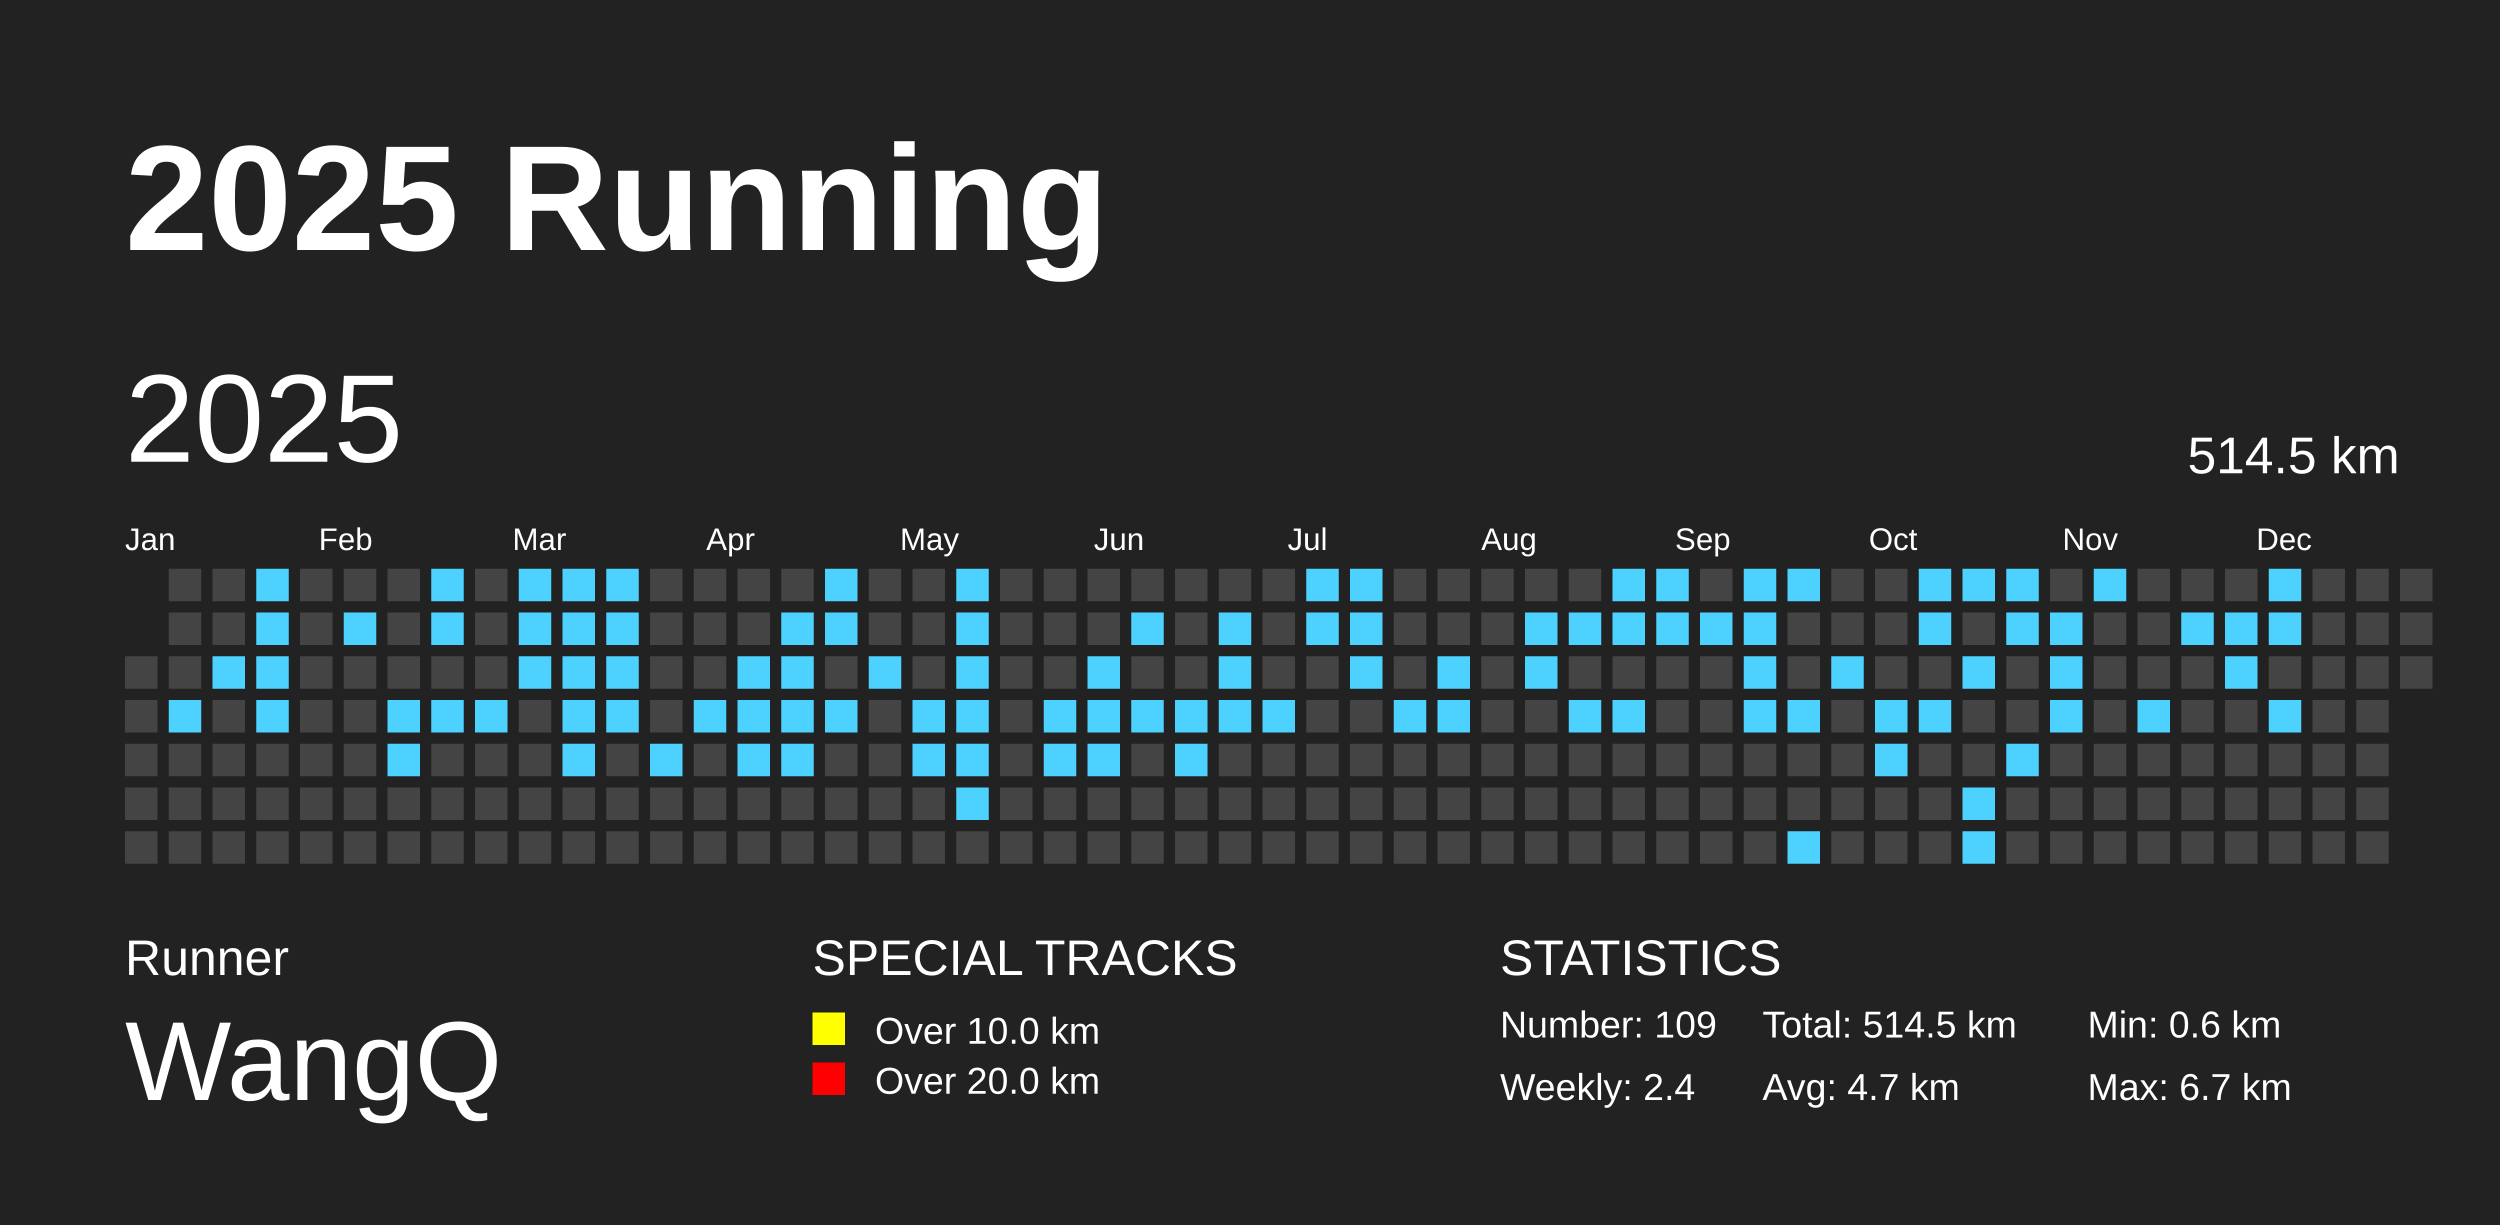
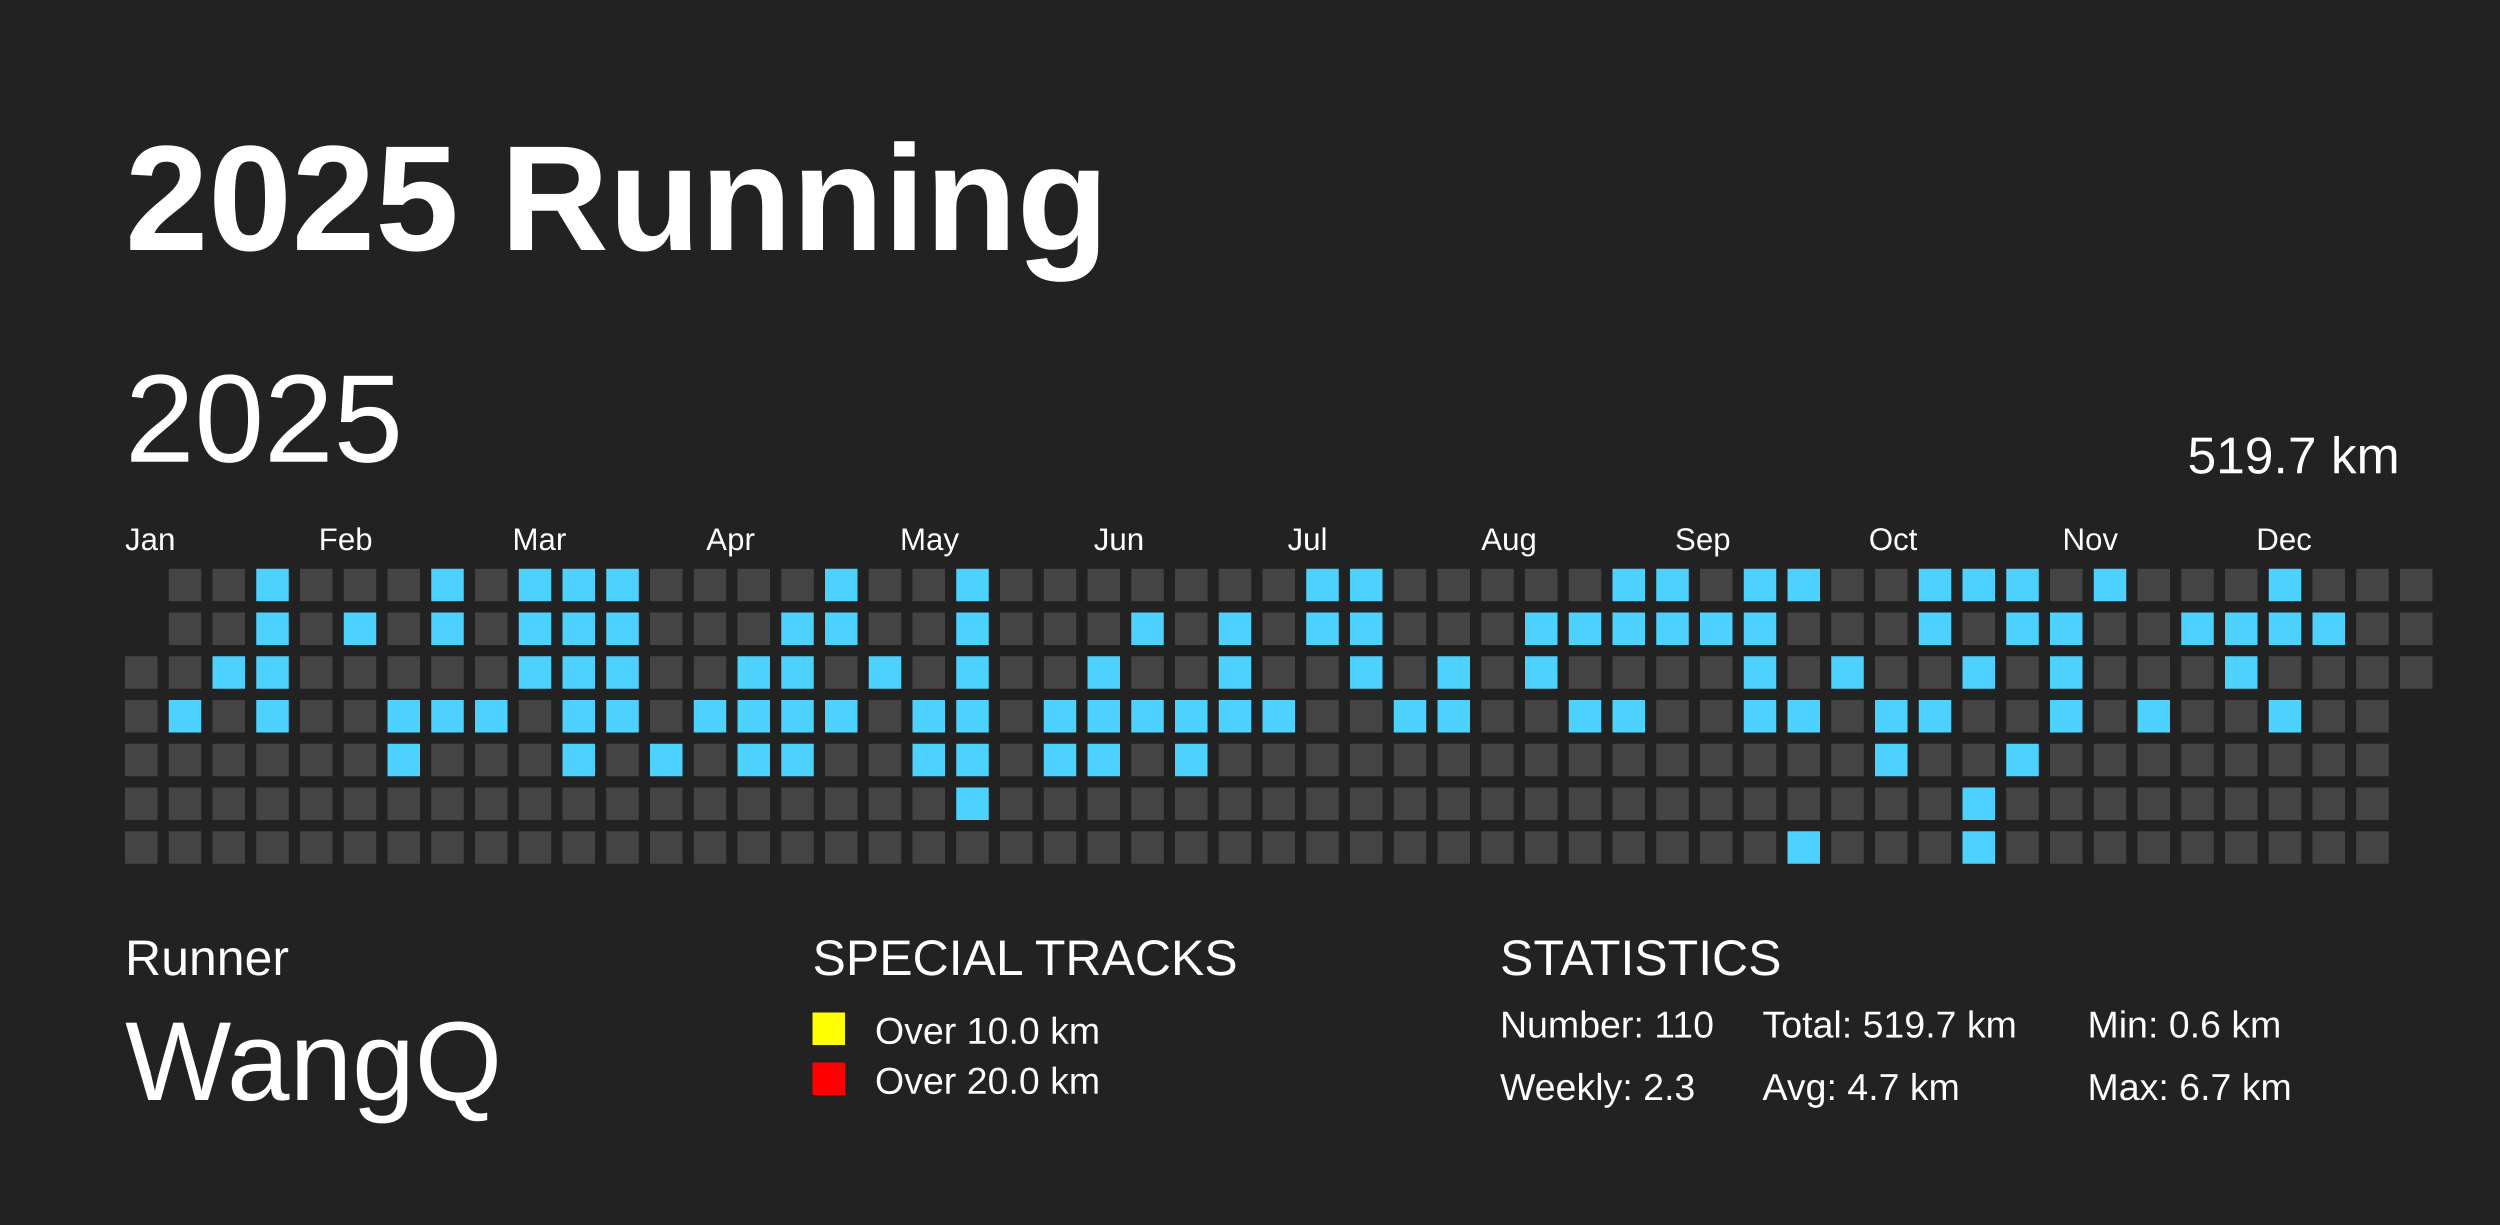
<svg xmlns="http://www.w3.org/2000/svg" baseProfile="full" height="98mm" version="1.1" viewBox="0,0,200,98" width="200mm">
  <defs />
  <rect fill="#222222" height="98" width="200" x="0" y="0" />
  <text fill="#FFFFFF" style="font-size:12px; font-family:Arial; font-weight:bold;" x="10" y="20">2025 Running</text>
  <text fill="#FFFFFF" style="font-size:4px; font-family:Arial" x="10" y="78">Runner</text>
  <text fill="#FFFFFF" style="font-size:9px; font-family:Arial" x="10" y="88">WangQ</text>
  <text fill="#FFFFFF" style="font-size:4px; font-family:Arial" x="65" y="78">SPECIAL TRACKS</text>
  <rect fill="yellow" height="2.6" width="2.6" x="65" y="81" />
  <text fill="#FFFFFF" style="font-size:3px; font-family:Arial" x="70" y="83.5">Over 10.0 km</text>
  <rect fill="red" height="2.6" width="2.6" x="65" y="85" />
  <text fill="#FFFFFF" style="font-size:3px; font-family:Arial" x="70" y="87.5">Over 20.0 km</text>
  <text fill="#FFFFFF" style="font-size:4px; font-family:Arial" x="120" y="78">STATISTICS</text>
-   <text fill="#FFFFFF" style="font-size:3px; font-family:Arial" x="120" y="83">Number: 109</text>
-   <text fill="#FFFFFF" style="font-size:3px; font-family:Arial" x="120" y="88">Weekly: 2.4</text>
-   <text fill="#FFFFFF" style="font-size:3px; font-family:Arial" x="141" y="83">Total: 514.5 km</text>
+   <text fill="#FFFFFF" style="font-size:3px; font-family:Arial" x="120" y="83">Number: 110</text>
+   <text fill="#FFFFFF" style="font-size:3px; font-family:Arial" x="120" y="88">Weekly: 2.3</text>
+   <text fill="#FFFFFF" style="font-size:3px; font-family:Arial" x="141" y="83">Total: 519.7 km</text>
  <text fill="#FFFFFF" style="font-size:3px; font-family:Arial" x="141" y="88">Avg: 4.7 km</text>
  <text fill="#FFFFFF" style="font-size:3px; font-family:Arial" x="167" y="83">Min: 0.6 km</text>
  <text fill="#FFFFFF" style="font-size:3px; font-family:Arial" x="167" y="88">Max: 6.7 km</text>
  <text dominant-baseline="hanging" fill="#FFFFFF" style="font-size:10.0px; font-family:Arial;" x="10" y="30">2025</text>
-   <text dominant-baseline="hanging" fill="#FFFFFF" style="font-size:4.125px; font-family:Arial;" x="175" y="35">514.5 km</text>
+   <text dominant-baseline="hanging" fill="#FFFFFF" style="font-size:4.125px; font-family:Arial;" x="175" y="35">519.7 km</text>
  <text fill="#FFFFFF" style="font-size:2.5px; font-family:Arial" x="10.0" y="44">Jan</text>
  <text fill="#FFFFFF" style="font-size:2.5px; font-family:Arial" x="25.5" y="44">Feb</text>
  <text fill="#FFFFFF" style="font-size:2.5px; font-family:Arial" x="41.0" y="44">Mar</text>
  <text fill="#FFFFFF" style="font-size:2.5px; font-family:Arial" x="56.5" y="44">Apr</text>
  <text fill="#FFFFFF" style="font-size:2.5px; font-family:Arial" x="72.0" y="44">May</text>
  <text fill="#FFFFFF" style="font-size:2.5px; font-family:Arial" x="87.5" y="44">Jun</text>
  <text fill="#FFFFFF" style="font-size:2.5px; font-family:Arial" x="103.0" y="44">Jul</text>
  <text fill="#FFFFFF" style="font-size:2.5px; font-family:Arial" x="118.5" y="44">Aug</text>
  <text fill="#FFFFFF" style="font-size:2.5px; font-family:Arial" x="134.0" y="44">Sep</text>
  <text fill="#FFFFFF" style="font-size:2.5px; font-family:Arial" x="149.5" y="44">Oct</text>
  <text fill="#FFFFFF" style="font-size:2.5px; font-family:Arial" x="165.0" y="44">Nov</text>
  <text fill="#FFFFFF" style="font-size:2.5px; font-family:Arial" x="180.5" y="44">Dec</text>
  <rect fill="#444444" height="2.6" width="2.6" x="10.0" y="52.5" />
  <rect fill="#444444" height="2.6" width="2.6" x="10.0" y="56.0" />
  <rect fill="#444444" height="2.6" width="2.6" x="10.0" y="59.5" />
  <rect fill="#444444" height="2.6" width="2.6" x="10.0" y="63.0" />
  <rect fill="#444444" height="2.6" width="2.6" x="10.0" y="66.5" />
  <rect fill="#444444" height="2.6" width="2.6" x="13.5" y="45.5" />
  <rect fill="#444444" height="2.6" width="2.6" x="13.5" y="49.0" />
  <rect fill="#444444" height="2.6" width="2.6" x="13.5" y="52.5" />
  <rect fill="#4DD2FF" height="2.6" width="2.6" x="13.5" y="56.0" />
  <rect fill="#444444" height="2.6" width="2.6" x="13.5" y="59.5" />
  <rect fill="#444444" height="2.6" width="2.6" x="13.5" y="63.0" />
  <rect fill="#444444" height="2.6" width="2.6" x="13.5" y="66.5" />
  <rect fill="#444444" height="2.6" width="2.6" x="17.0" y="45.5" />
  <rect fill="#444444" height="2.6" width="2.6" x="17.0" y="49.0" />
  <rect fill="#4DD2FF" height="2.6" width="2.6" x="17.0" y="52.5" />
  <rect fill="#444444" height="2.6" width="2.6" x="17.0" y="56.0" />
  <rect fill="#444444" height="2.6" width="2.6" x="17.0" y="59.5" />
  <rect fill="#444444" height="2.6" width="2.6" x="17.0" y="63.0" />
  <rect fill="#444444" height="2.6" width="2.6" x="17.0" y="66.5" />
  <rect fill="#4DD2FF" height="2.6" width="2.6" x="20.5" y="45.5" />
  <rect fill="#4DD2FF" height="2.6" width="2.6" x="20.5" y="49.0" />
  <rect fill="#4DD2FF" height="2.6" width="2.6" x="20.5" y="52.5" />
  <rect fill="#4DD2FF" height="2.6" width="2.6" x="20.5" y="56.0" />
  <rect fill="#444444" height="2.6" width="2.6" x="20.5" y="59.5" />
  <rect fill="#444444" height="2.6" width="2.6" x="20.5" y="63.0" />
  <rect fill="#444444" height="2.6" width="2.6" x="20.5" y="66.5" />
  <rect fill="#444444" height="2.6" width="2.6" x="24.0" y="45.5" />
  <rect fill="#444444" height="2.6" width="2.6" x="24.0" y="49.0" />
  <rect fill="#444444" height="2.6" width="2.6" x="24.0" y="52.5" />
  <rect fill="#444444" height="2.6" width="2.6" x="24.0" y="56.0" />
  <rect fill="#444444" height="2.6" width="2.6" x="24.0" y="59.5" />
  <rect fill="#444444" height="2.6" width="2.6" x="24.0" y="63.0" />
  <rect fill="#444444" height="2.6" width="2.6" x="24.0" y="66.5" />
  <rect fill="#444444" height="2.6" width="2.6" x="27.5" y="45.5" />
  <rect fill="#4DD2FF" height="2.6" width="2.6" x="27.5" y="49.0" />
  <rect fill="#444444" height="2.6" width="2.6" x="27.5" y="52.5" />
  <rect fill="#444444" height="2.6" width="2.6" x="27.5" y="56.0" />
  <rect fill="#444444" height="2.6" width="2.6" x="27.5" y="59.5" />
  <rect fill="#444444" height="2.6" width="2.6" x="27.5" y="63.0" />
  <rect fill="#444444" height="2.6" width="2.6" x="27.5" y="66.5" />
  <rect fill="#444444" height="2.6" width="2.6" x="31.0" y="45.5" />
  <rect fill="#444444" height="2.6" width="2.6" x="31.0" y="49.0" />
  <rect fill="#444444" height="2.6" width="2.6" x="31.0" y="52.5" />
  <rect fill="#4DD2FF" height="2.6" width="2.6" x="31.0" y="56.0" />
  <rect fill="#4DD2FF" height="2.6" width="2.6" x="31.0" y="59.5" />
  <rect fill="#444444" height="2.6" width="2.6" x="31.0" y="63.0" />
  <rect fill="#444444" height="2.6" width="2.6" x="31.0" y="66.5" />
  <rect fill="#4DD2FF" height="2.6" width="2.6" x="34.5" y="45.5" />
  <rect fill="#4DD2FF" height="2.6" width="2.6" x="34.5" y="49.0" />
  <rect fill="#444444" height="2.6" width="2.6" x="34.5" y="52.5" />
  <rect fill="#4DD2FF" height="2.6" width="2.6" x="34.5" y="56.0" />
  <rect fill="#444444" height="2.6" width="2.6" x="34.5" y="59.5" />
  <rect fill="#444444" height="2.6" width="2.6" x="34.5" y="63.0" />
  <rect fill="#444444" height="2.6" width="2.6" x="34.5" y="66.5" />
  <rect fill="#444444" height="2.6" width="2.6" x="38.0" y="45.5" />
  <rect fill="#444444" height="2.6" width="2.6" x="38.0" y="49.0" />
  <rect fill="#444444" height="2.6" width="2.6" x="38.0" y="52.5" />
  <rect fill="#4DD2FF" height="2.6" width="2.6" x="38.0" y="56.0" />
  <rect fill="#444444" height="2.6" width="2.6" x="38.0" y="59.5" />
  <rect fill="#444444" height="2.6" width="2.6" x="38.0" y="63.0" />
  <rect fill="#444444" height="2.6" width="2.6" x="38.0" y="66.5" />
  <rect fill="#4DD2FF" height="2.6" width="2.6" x="41.5" y="45.5" />
  <rect fill="#4DD2FF" height="2.6" width="2.6" x="41.5" y="49.0" />
  <rect fill="#4DD2FF" height="2.6" width="2.6" x="41.5" y="52.5" />
  <rect fill="#444444" height="2.6" width="2.6" x="41.5" y="56.0" />
  <rect fill="#444444" height="2.6" width="2.6" x="41.5" y="59.5" />
  <rect fill="#444444" height="2.6" width="2.6" x="41.5" y="63.0" />
  <rect fill="#444444" height="2.6" width="2.6" x="41.5" y="66.5" />
  <rect fill="#4DD2FF" height="2.6" width="2.6" x="45.0" y="45.5" />
  <rect fill="#4DD2FF" height="2.6" width="2.6" x="45.0" y="49.0" />
  <rect fill="#4DD2FF" height="2.6" width="2.6" x="45.0" y="52.5" />
  <rect fill="#4DD2FF" height="2.6" width="2.6" x="45.0" y="56.0" />
  <rect fill="#4DD2FF" height="2.6" width="2.6" x="45.0" y="59.5" />
  <rect fill="#444444" height="2.6" width="2.6" x="45.0" y="63.0" />
  <rect fill="#444444" height="2.6" width="2.6" x="45.0" y="66.5" />
  <rect fill="#4DD2FF" height="2.6" width="2.6" x="48.5" y="45.5" />
  <rect fill="#4DD2FF" height="2.6" width="2.6" x="48.5" y="49.0" />
  <rect fill="#4DD2FF" height="2.6" width="2.6" x="48.5" y="52.5" />
  <rect fill="#4DD2FF" height="2.6" width="2.6" x="48.5" y="56.0" />
  <rect fill="#444444" height="2.6" width="2.6" x="48.5" y="59.5" />
  <rect fill="#444444" height="2.6" width="2.6" x="48.5" y="63.0" />
  <rect fill="#444444" height="2.6" width="2.6" x="48.5" y="66.5" />
  <rect fill="#444444" height="2.6" width="2.6" x="52.0" y="45.5" />
  <rect fill="#444444" height="2.6" width="2.6" x="52.0" y="49.0" />
  <rect fill="#444444" height="2.6" width="2.6" x="52.0" y="52.5" />
  <rect fill="#444444" height="2.6" width="2.6" x="52.0" y="56.0" />
  <rect fill="#4DD2FF" height="2.6" width="2.6" x="52.0" y="59.5" />
  <rect fill="#444444" height="2.6" width="2.6" x="52.0" y="63.0" />
  <rect fill="#444444" height="2.6" width="2.6" x="52.0" y="66.5" />
  <rect fill="#444444" height="2.6" width="2.6" x="55.5" y="45.5" />
  <rect fill="#444444" height="2.6" width="2.6" x="55.5" y="49.0" />
  <rect fill="#444444" height="2.6" width="2.6" x="55.5" y="52.5" />
  <rect fill="#4DD2FF" height="2.6" width="2.6" x="55.5" y="56.0" />
  <rect fill="#444444" height="2.6" width="2.6" x="55.5" y="59.5" />
  <rect fill="#444444" height="2.6" width="2.6" x="55.5" y="63.0" />
  <rect fill="#444444" height="2.6" width="2.6" x="55.5" y="66.5" />
  <rect fill="#444444" height="2.6" width="2.6" x="59.0" y="45.5" />
  <rect fill="#444444" height="2.6" width="2.6" x="59.0" y="49.0" />
  <rect fill="#4DD2FF" height="2.6" width="2.6" x="59.0" y="52.5" />
  <rect fill="#4DD2FF" height="2.6" width="2.6" x="59.0" y="56.0" />
  <rect fill="#4DD2FF" height="2.6" width="2.6" x="59.0" y="59.5" />
  <rect fill="#444444" height="2.6" width="2.6" x="59.0" y="63.0" />
  <rect fill="#444444" height="2.6" width="2.6" x="59.0" y="66.5" />
  <rect fill="#444444" height="2.6" width="2.6" x="62.5" y="45.5" />
  <rect fill="#4DD2FF" height="2.6" width="2.6" x="62.5" y="49.0" />
  <rect fill="#4DD2FF" height="2.6" width="2.6" x="62.5" y="52.5" />
  <rect fill="#4DD2FF" height="2.6" width="2.6" x="62.5" y="56.0" />
  <rect fill="#4DD2FF" height="2.6" width="2.6" x="62.5" y="59.5" />
  <rect fill="#444444" height="2.6" width="2.6" x="62.5" y="63.0" />
  <rect fill="#444444" height="2.6" width="2.6" x="62.5" y="66.5" />
  <rect fill="#4DD2FF" height="2.6" width="2.6" x="66.0" y="45.5" />
  <rect fill="#4DD2FF" height="2.6" width="2.6" x="66.0" y="49.0" />
  <rect fill="#444444" height="2.6" width="2.6" x="66.0" y="52.5" />
  <rect fill="#4DD2FF" height="2.6" width="2.6" x="66.0" y="56.0" />
  <rect fill="#444444" height="2.6" width="2.6" x="66.0" y="59.5" />
  <rect fill="#444444" height="2.6" width="2.6" x="66.0" y="63.0" />
  <rect fill="#444444" height="2.6" width="2.6" x="66.0" y="66.5" />
  <rect fill="#444444" height="2.6" width="2.6" x="69.5" y="45.5" />
  <rect fill="#444444" height="2.6" width="2.6" x="69.5" y="49.0" />
  <rect fill="#4DD2FF" height="2.6" width="2.6" x="69.5" y="52.5" />
  <rect fill="#444444" height="2.6" width="2.6" x="69.5" y="56.0" />
  <rect fill="#444444" height="2.6" width="2.6" x="69.5" y="59.5" />
  <rect fill="#444444" height="2.6" width="2.6" x="69.5" y="63.0" />
  <rect fill="#444444" height="2.6" width="2.6" x="69.5" y="66.5" />
  <rect fill="#444444" height="2.6" width="2.6" x="73.0" y="45.5" />
  <rect fill="#444444" height="2.6" width="2.6" x="73.0" y="49.0" />
  <rect fill="#444444" height="2.6" width="2.6" x="73.0" y="52.5" />
  <rect fill="#4DD2FF" height="2.6" width="2.6" x="73.0" y="56.0" />
  <rect fill="#4DD2FF" height="2.6" width="2.6" x="73.0" y="59.5" />
  <rect fill="#444444" height="2.6" width="2.6" x="73.0" y="63.0" />
  <rect fill="#444444" height="2.6" width="2.6" x="73.0" y="66.5" />
  <rect fill="#4DD2FF" height="2.6" width="2.6" x="76.5" y="45.5" />
  <rect fill="#4DD2FF" height="2.6" width="2.6" x="76.5" y="49.0" />
  <rect fill="#4DD2FF" height="2.6" width="2.6" x="76.5" y="52.5" />
  <rect fill="#4DD2FF" height="2.6" width="2.6" x="76.5" y="56.0" />
  <rect fill="#4DD2FF" height="2.6" width="2.6" x="76.5" y="59.5" />
  <rect fill="#4DD2FF" height="2.6" width="2.6" x="76.5" y="63.0" />
  <rect fill="#444444" height="2.6" width="2.6" x="76.5" y="66.5" />
  <rect fill="#444444" height="2.6" width="2.6" x="80.0" y="45.5" />
  <rect fill="#444444" height="2.6" width="2.6" x="80.0" y="49.0" />
  <rect fill="#444444" height="2.6" width="2.6" x="80.0" y="52.5" />
  <rect fill="#444444" height="2.6" width="2.6" x="80.0" y="56.0" />
  <rect fill="#444444" height="2.6" width="2.6" x="80.0" y="59.5" />
  <rect fill="#444444" height="2.6" width="2.6" x="80.0" y="63.0" />
  <rect fill="#444444" height="2.6" width="2.6" x="80.0" y="66.5" />
  <rect fill="#444444" height="2.6" width="2.6" x="83.5" y="45.5" />
  <rect fill="#444444" height="2.6" width="2.6" x="83.5" y="49.0" />
  <rect fill="#444444" height="2.6" width="2.6" x="83.5" y="52.5" />
  <rect fill="#4DD2FF" height="2.6" width="2.6" x="83.5" y="56.0" />
  <rect fill="#4DD2FF" height="2.6" width="2.6" x="83.5" y="59.5" />
  <rect fill="#444444" height="2.6" width="2.6" x="83.5" y="63.0" />
  <rect fill="#444444" height="2.6" width="2.6" x="83.5" y="66.5" />
  <rect fill="#444444" height="2.6" width="2.6" x="87.0" y="45.5" />
  <rect fill="#444444" height="2.6" width="2.6" x="87.0" y="49.0" />
  <rect fill="#4DD2FF" height="2.6" width="2.6" x="87.0" y="52.5" />
  <rect fill="#4DD2FF" height="2.6" width="2.6" x="87.0" y="56.0" />
  <rect fill="#4DD2FF" height="2.6" width="2.6" x="87.0" y="59.5" />
  <rect fill="#444444" height="2.6" width="2.6" x="87.0" y="63.0" />
  <rect fill="#444444" height="2.6" width="2.6" x="87.0" y="66.5" />
  <rect fill="#444444" height="2.6" width="2.6" x="90.5" y="45.5" />
  <rect fill="#4DD2FF" height="2.6" width="2.6" x="90.5" y="49.0" />
  <rect fill="#444444" height="2.6" width="2.6" x="90.5" y="52.5" />
  <rect fill="#4DD2FF" height="2.6" width="2.6" x="90.5" y="56.0" />
  <rect fill="#444444" height="2.6" width="2.6" x="90.5" y="59.5" />
  <rect fill="#444444" height="2.6" width="2.6" x="90.5" y="63.0" />
  <rect fill="#444444" height="2.6" width="2.6" x="90.5" y="66.5" />
  <rect fill="#444444" height="2.6" width="2.6" x="94.0" y="45.5" />
  <rect fill="#444444" height="2.6" width="2.6" x="94.0" y="49.0" />
  <rect fill="#444444" height="2.6" width="2.6" x="94.0" y="52.5" />
  <rect fill="#4DD2FF" height="2.6" width="2.6" x="94.0" y="56.0" />
  <rect fill="#4DD2FF" height="2.6" width="2.6" x="94.0" y="59.5" />
  <rect fill="#444444" height="2.6" width="2.6" x="94.0" y="63.0" />
  <rect fill="#444444" height="2.6" width="2.6" x="94.0" y="66.5" />
  <rect fill="#444444" height="2.6" width="2.6" x="97.5" y="45.5" />
  <rect fill="#4DD2FF" height="2.6" width="2.6" x="97.5" y="49.0" />
  <rect fill="#4DD2FF" height="2.6" width="2.6" x="97.5" y="52.5" />
  <rect fill="#4DD2FF" height="2.6" width="2.6" x="97.5" y="56.0" />
  <rect fill="#444444" height="2.6" width="2.6" x="97.5" y="59.5" />
  <rect fill="#444444" height="2.6" width="2.6" x="97.5" y="63.0" />
  <rect fill="#444444" height="2.6" width="2.6" x="97.5" y="66.5" />
  <rect fill="#444444" height="2.6" width="2.6" x="101.0" y="45.5" />
  <rect fill="#444444" height="2.6" width="2.6" x="101.0" y="49.0" />
  <rect fill="#444444" height="2.6" width="2.6" x="101.0" y="52.5" />
  <rect fill="#4DD2FF" height="2.6" width="2.6" x="101.0" y="56.0" />
  <rect fill="#444444" height="2.6" width="2.6" x="101.0" y="59.5" />
  <rect fill="#444444" height="2.6" width="2.6" x="101.0" y="63.0" />
  <rect fill="#444444" height="2.6" width="2.6" x="101.0" y="66.5" />
  <rect fill="#4DD2FF" height="2.6" width="2.6" x="104.5" y="45.5" />
  <rect fill="#4DD2FF" height="2.6" width="2.6" x="104.5" y="49.0" />
  <rect fill="#444444" height="2.6" width="2.6" x="104.5" y="52.5" />
  <rect fill="#444444" height="2.6" width="2.6" x="104.5" y="56.0" />
  <rect fill="#444444" height="2.6" width="2.6" x="104.5" y="59.5" />
  <rect fill="#444444" height="2.6" width="2.6" x="104.5" y="63.0" />
  <rect fill="#444444" height="2.6" width="2.6" x="104.5" y="66.5" />
  <rect fill="#4DD2FF" height="2.6" width="2.6" x="108.0" y="45.5" />
  <rect fill="#4DD2FF" height="2.6" width="2.6" x="108.0" y="49.0" />
  <rect fill="#4DD2FF" height="2.6" width="2.6" x="108.0" y="52.5" />
  <rect fill="#444444" height="2.6" width="2.6" x="108.0" y="56.0" />
  <rect fill="#444444" height="2.6" width="2.6" x="108.0" y="59.5" />
  <rect fill="#444444" height="2.6" width="2.6" x="108.0" y="63.0" />
  <rect fill="#444444" height="2.6" width="2.6" x="108.0" y="66.5" />
  <rect fill="#444444" height="2.6" width="2.6" x="111.5" y="45.5" />
  <rect fill="#444444" height="2.6" width="2.6" x="111.5" y="49.0" />
  <rect fill="#444444" height="2.6" width="2.6" x="111.5" y="52.5" />
  <rect fill="#4DD2FF" height="2.6" width="2.6" x="111.5" y="56.0" />
  <rect fill="#444444" height="2.6" width="2.6" x="111.5" y="59.5" />
  <rect fill="#444444" height="2.6" width="2.6" x="111.5" y="63.0" />
  <rect fill="#444444" height="2.6" width="2.6" x="111.5" y="66.5" />
  <rect fill="#444444" height="2.6" width="2.6" x="115.0" y="45.5" />
  <rect fill="#444444" height="2.6" width="2.6" x="115.0" y="49.0" />
  <rect fill="#4DD2FF" height="2.6" width="2.6" x="115.0" y="52.5" />
  <rect fill="#4DD2FF" height="2.6" width="2.6" x="115.0" y="56.0" />
  <rect fill="#444444" height="2.6" width="2.6" x="115.0" y="59.5" />
  <rect fill="#444444" height="2.6" width="2.6" x="115.0" y="63.0" />
  <rect fill="#444444" height="2.6" width="2.6" x="115.0" y="66.5" />
  <rect fill="#444444" height="2.6" width="2.6" x="118.5" y="45.5" />
  <rect fill="#444444" height="2.6" width="2.6" x="118.5" y="49.0" />
  <rect fill="#444444" height="2.6" width="2.6" x="118.5" y="52.5" />
  <rect fill="#444444" height="2.6" width="2.6" x="118.5" y="56.0" />
  <rect fill="#444444" height="2.6" width="2.6" x="118.5" y="59.5" />
  <rect fill="#444444" height="2.6" width="2.6" x="118.5" y="63.0" />
  <rect fill="#444444" height="2.6" width="2.6" x="118.5" y="66.5" />
  <rect fill="#444444" height="2.6" width="2.6" x="122.0" y="45.5" />
  <rect fill="#4DD2FF" height="2.6" width="2.6" x="122.0" y="49.0" />
  <rect fill="#4DD2FF" height="2.6" width="2.6" x="122.0" y="52.5" />
  <rect fill="#444444" height="2.6" width="2.6" x="122.0" y="56.0" />
  <rect fill="#444444" height="2.6" width="2.6" x="122.0" y="59.5" />
  <rect fill="#444444" height="2.6" width="2.6" x="122.0" y="63.0" />
  <rect fill="#444444" height="2.6" width="2.6" x="122.0" y="66.5" />
  <rect fill="#444444" height="2.6" width="2.6" x="125.5" y="45.5" />
  <rect fill="#4DD2FF" height="2.6" width="2.6" x="125.5" y="49.0" />
  <rect fill="#444444" height="2.6" width="2.6" x="125.5" y="52.5" />
  <rect fill="#4DD2FF" height="2.6" width="2.6" x="125.5" y="56.0" />
  <rect fill="#444444" height="2.6" width="2.6" x="125.5" y="59.5" />
  <rect fill="#444444" height="2.6" width="2.6" x="125.5" y="63.0" />
  <rect fill="#444444" height="2.6" width="2.6" x="125.5" y="66.5" />
  <rect fill="#4DD2FF" height="2.6" width="2.6" x="129.0" y="45.5" />
  <rect fill="#4DD2FF" height="2.6" width="2.6" x="129.0" y="49.0" />
  <rect fill="#444444" height="2.6" width="2.6" x="129.0" y="52.5" />
  <rect fill="#4DD2FF" height="2.6" width="2.6" x="129.0" y="56.0" />
  <rect fill="#444444" height="2.6" width="2.6" x="129.0" y="59.5" />
  <rect fill="#444444" height="2.6" width="2.6" x="129.0" y="63.0" />
  <rect fill="#444444" height="2.6" width="2.6" x="129.0" y="66.5" />
  <rect fill="#4DD2FF" height="2.6" width="2.6" x="132.5" y="45.5" />
  <rect fill="#4DD2FF" height="2.6" width="2.6" x="132.5" y="49.0" />
  <rect fill="#444444" height="2.6" width="2.6" x="132.5" y="52.5" />
  <rect fill="#444444" height="2.6" width="2.6" x="132.5" y="56.0" />
  <rect fill="#444444" height="2.6" width="2.6" x="132.5" y="59.5" />
  <rect fill="#444444" height="2.6" width="2.6" x="132.5" y="63.0" />
  <rect fill="#444444" height="2.6" width="2.6" x="132.5" y="66.5" />
  <rect fill="#444444" height="2.6" width="2.6" x="136.0" y="45.5" />
  <rect fill="#4DD2FF" height="2.6" width="2.6" x="136.0" y="49.0" />
  <rect fill="#444444" height="2.6" width="2.6" x="136.0" y="52.5" />
  <rect fill="#444444" height="2.6" width="2.6" x="136.0" y="56.0" />
  <rect fill="#444444" height="2.6" width="2.6" x="136.0" y="59.5" />
  <rect fill="#444444" height="2.6" width="2.6" x="136.0" y="63.0" />
  <rect fill="#444444" height="2.6" width="2.6" x="136.0" y="66.5" />
  <rect fill="#4DD2FF" height="2.6" width="2.6" x="139.5" y="45.5" />
  <rect fill="#4DD2FF" height="2.6" width="2.6" x="139.5" y="49.0" />
  <rect fill="#4DD2FF" height="2.6" width="2.6" x="139.5" y="52.5" />
  <rect fill="#4DD2FF" height="2.6" width="2.6" x="139.5" y="56.0" />
  <rect fill="#444444" height="2.6" width="2.6" x="139.5" y="59.5" />
  <rect fill="#444444" height="2.6" width="2.6" x="139.5" y="63.0" />
  <rect fill="#444444" height="2.6" width="2.6" x="139.5" y="66.5" />
  <rect fill="#4DD2FF" height="2.6" width="2.6" x="143.0" y="45.5" />
  <rect fill="#444444" height="2.6" width="2.6" x="143.0" y="49.0" />
  <rect fill="#444444" height="2.6" width="2.6" x="143.0" y="52.5" />
  <rect fill="#4DD2FF" height="2.6" width="2.6" x="143.0" y="56.0" />
  <rect fill="#444444" height="2.6" width="2.6" x="143.0" y="59.5" />
  <rect fill="#444444" height="2.6" width="2.6" x="143.0" y="63.0" />
  <rect fill="#4DD2FF" height="2.6" width="2.6" x="143.0" y="66.5" />
  <rect fill="#444444" height="2.6" width="2.6" x="146.5" y="45.5" />
  <rect fill="#444444" height="2.6" width="2.6" x="146.5" y="49.0" />
  <rect fill="#4DD2FF" height="2.6" width="2.6" x="146.5" y="52.5" />
  <rect fill="#444444" height="2.6" width="2.6" x="146.5" y="56.0" />
  <rect fill="#444444" height="2.6" width="2.6" x="146.5" y="59.5" />
  <rect fill="#444444" height="2.6" width="2.6" x="146.5" y="63.0" />
  <rect fill="#444444" height="2.6" width="2.6" x="146.5" y="66.5" />
  <rect fill="#444444" height="2.6" width="2.6" x="150.0" y="45.5" />
  <rect fill="#444444" height="2.6" width="2.6" x="150.0" y="49.0" />
  <rect fill="#444444" height="2.6" width="2.6" x="150.0" y="52.5" />
  <rect fill="#4DD2FF" height="2.6" width="2.6" x="150.0" y="56.0" />
  <rect fill="#4DD2FF" height="2.6" width="2.6" x="150.0" y="59.5" />
  <rect fill="#444444" height="2.6" width="2.6" x="150.0" y="63.0" />
  <rect fill="#444444" height="2.6" width="2.6" x="150.0" y="66.5" />
  <rect fill="#4DD2FF" height="2.6" width="2.6" x="153.5" y="45.5" />
  <rect fill="#4DD2FF" height="2.6" width="2.6" x="153.5" y="49.0" />
  <rect fill="#444444" height="2.6" width="2.6" x="153.5" y="52.5" />
  <rect fill="#4DD2FF" height="2.6" width="2.6" x="153.5" y="56.0" />
  <rect fill="#444444" height="2.6" width="2.6" x="153.5" y="59.5" />
  <rect fill="#444444" height="2.6" width="2.6" x="153.5" y="63.0" />
  <rect fill="#444444" height="2.6" width="2.6" x="153.5" y="66.5" />
  <rect fill="#4DD2FF" height="2.6" width="2.6" x="157.0" y="45.5" />
  <rect fill="#444444" height="2.6" width="2.6" x="157.0" y="49.0" />
  <rect fill="#4DD2FF" height="2.6" width="2.6" x="157.0" y="52.5" />
  <rect fill="#444444" height="2.6" width="2.6" x="157.0" y="56.0" />
  <rect fill="#444444" height="2.6" width="2.6" x="157.0" y="59.5" />
  <rect fill="#4DD2FF" height="2.6" width="2.6" x="157.0" y="63.0" />
  <rect fill="#4DD2FF" height="2.6" width="2.6" x="157.0" y="66.5" />
  <rect fill="#4DD2FF" height="2.6" width="2.6" x="160.5" y="45.5" />
  <rect fill="#4DD2FF" height="2.6" width="2.6" x="160.5" y="49.0" />
  <rect fill="#444444" height="2.6" width="2.6" x="160.5" y="52.5" />
  <rect fill="#444444" height="2.6" width="2.6" x="160.5" y="56.0" />
  <rect fill="#4DD2FF" height="2.6" width="2.6" x="160.5" y="59.5" />
  <rect fill="#444444" height="2.6" width="2.6" x="160.5" y="63.0" />
  <rect fill="#444444" height="2.6" width="2.6" x="160.5" y="66.5" />
  <rect fill="#444444" height="2.6" width="2.6" x="164.0" y="45.5" />
  <rect fill="#4DD2FF" height="2.6" width="2.6" x="164.0" y="49.0" />
  <rect fill="#4DD2FF" height="2.6" width="2.6" x="164.0" y="52.5" />
  <rect fill="#4DD2FF" height="2.6" width="2.6" x="164.0" y="56.0" />
  <rect fill="#444444" height="2.6" width="2.6" x="164.0" y="59.5" />
  <rect fill="#444444" height="2.6" width="2.6" x="164.0" y="63.0" />
  <rect fill="#444444" height="2.6" width="2.6" x="164.0" y="66.5" />
  <rect fill="#4DD2FF" height="2.6" width="2.6" x="167.5" y="45.5" />
  <rect fill="#444444" height="2.6" width="2.6" x="167.5" y="49.0" />
  <rect fill="#444444" height="2.6" width="2.6" x="167.5" y="52.5" />
  <rect fill="#444444" height="2.6" width="2.6" x="167.5" y="56.0" />
  <rect fill="#444444" height="2.6" width="2.6" x="167.5" y="59.5" />
  <rect fill="#444444" height="2.6" width="2.6" x="167.5" y="63.0" />
  <rect fill="#444444" height="2.6" width="2.6" x="167.5" y="66.5" />
  <rect fill="#444444" height="2.6" width="2.6" x="171.0" y="45.5" />
  <rect fill="#444444" height="2.6" width="2.6" x="171.0" y="49.0" />
  <rect fill="#444444" height="2.6" width="2.6" x="171.0" y="52.5" />
  <rect fill="#4DD2FF" height="2.6" width="2.6" x="171.0" y="56.0" />
  <rect fill="#444444" height="2.6" width="2.6" x="171.0" y="59.5" />
  <rect fill="#444444" height="2.6" width="2.6" x="171.0" y="63.0" />
  <rect fill="#444444" height="2.6" width="2.6" x="171.0" y="66.5" />
  <rect fill="#444444" height="2.6" width="2.6" x="174.5" y="45.5" />
  <rect fill="#4DD2FF" height="2.6" width="2.6" x="174.5" y="49.0" />
  <rect fill="#444444" height="2.6" width="2.6" x="174.5" y="52.5" />
  <rect fill="#444444" height="2.6" width="2.6" x="174.5" y="56.0" />
  <rect fill="#444444" height="2.6" width="2.6" x="174.5" y="59.5" />
  <rect fill="#444444" height="2.6" width="2.6" x="174.5" y="63.0" />
  <rect fill="#444444" height="2.6" width="2.6" x="174.5" y="66.5" />
  <rect fill="#444444" height="2.6" width="2.6" x="178.0" y="45.5" />
  <rect fill="#4DD2FF" height="2.6" width="2.6" x="178.0" y="49.0" />
  <rect fill="#4DD2FF" height="2.6" width="2.6" x="178.0" y="52.5" />
  <rect fill="#444444" height="2.6" width="2.6" x="178.0" y="56.0" />
  <rect fill="#444444" height="2.6" width="2.6" x="178.0" y="59.5" />
  <rect fill="#444444" height="2.6" width="2.6" x="178.0" y="63.0" />
  <rect fill="#444444" height="2.6" width="2.6" x="178.0" y="66.5" />
  <rect fill="#4DD2FF" height="2.6" width="2.6" x="181.5" y="45.5" />
  <rect fill="#4DD2FF" height="2.6" width="2.6" x="181.5" y="49.0" />
  <rect fill="#444444" height="2.6" width="2.6" x="181.5" y="52.5" />
  <rect fill="#4DD2FF" height="2.6" width="2.6" x="181.5" y="56.0" />
  <rect fill="#444444" height="2.6" width="2.6" x="181.5" y="59.5" />
  <rect fill="#444444" height="2.6" width="2.6" x="181.5" y="63.0" />
  <rect fill="#444444" height="2.6" width="2.6" x="181.5" y="66.5" />
  <rect fill="#444444" height="2.6" width="2.6" x="185.0" y="45.5" />
-   <rect fill="#444444" height="2.6" width="2.6" x="185.0" y="49.0" />
+   <rect fill="#4DD2FF" height="2.6" width="2.6" x="185.0" y="49.0" />
  <rect fill="#444444" height="2.6" width="2.6" x="185.0" y="52.5" />
  <rect fill="#444444" height="2.6" width="2.6" x="185.0" y="56.0" />
  <rect fill="#444444" height="2.6" width="2.6" x="185.0" y="59.5" />
  <rect fill="#444444" height="2.6" width="2.6" x="185.0" y="63.0" />
  <rect fill="#444444" height="2.6" width="2.6" x="185.0" y="66.5" />
  <rect fill="#444444" height="2.6" width="2.6" x="188.5" y="45.5" />
  <rect fill="#444444" height="2.6" width="2.6" x="188.5" y="49.0" />
  <rect fill="#444444" height="2.6" width="2.6" x="188.5" y="52.5" />
  <rect fill="#444444" height="2.6" width="2.6" x="188.5" y="56.0" />
  <rect fill="#444444" height="2.6" width="2.6" x="188.5" y="59.5" />
  <rect fill="#444444" height="2.6" width="2.6" x="188.5" y="63.0" />
  <rect fill="#444444" height="2.6" width="2.6" x="188.5" y="66.5" />
  <rect fill="#444444" height="2.6" width="2.6" x="192.0" y="45.5" />
  <rect fill="#444444" height="2.6" width="2.6" x="192.0" y="49.0" />
  <rect fill="#444444" height="2.6" width="2.6" x="192.0" y="52.5" />
</svg>
